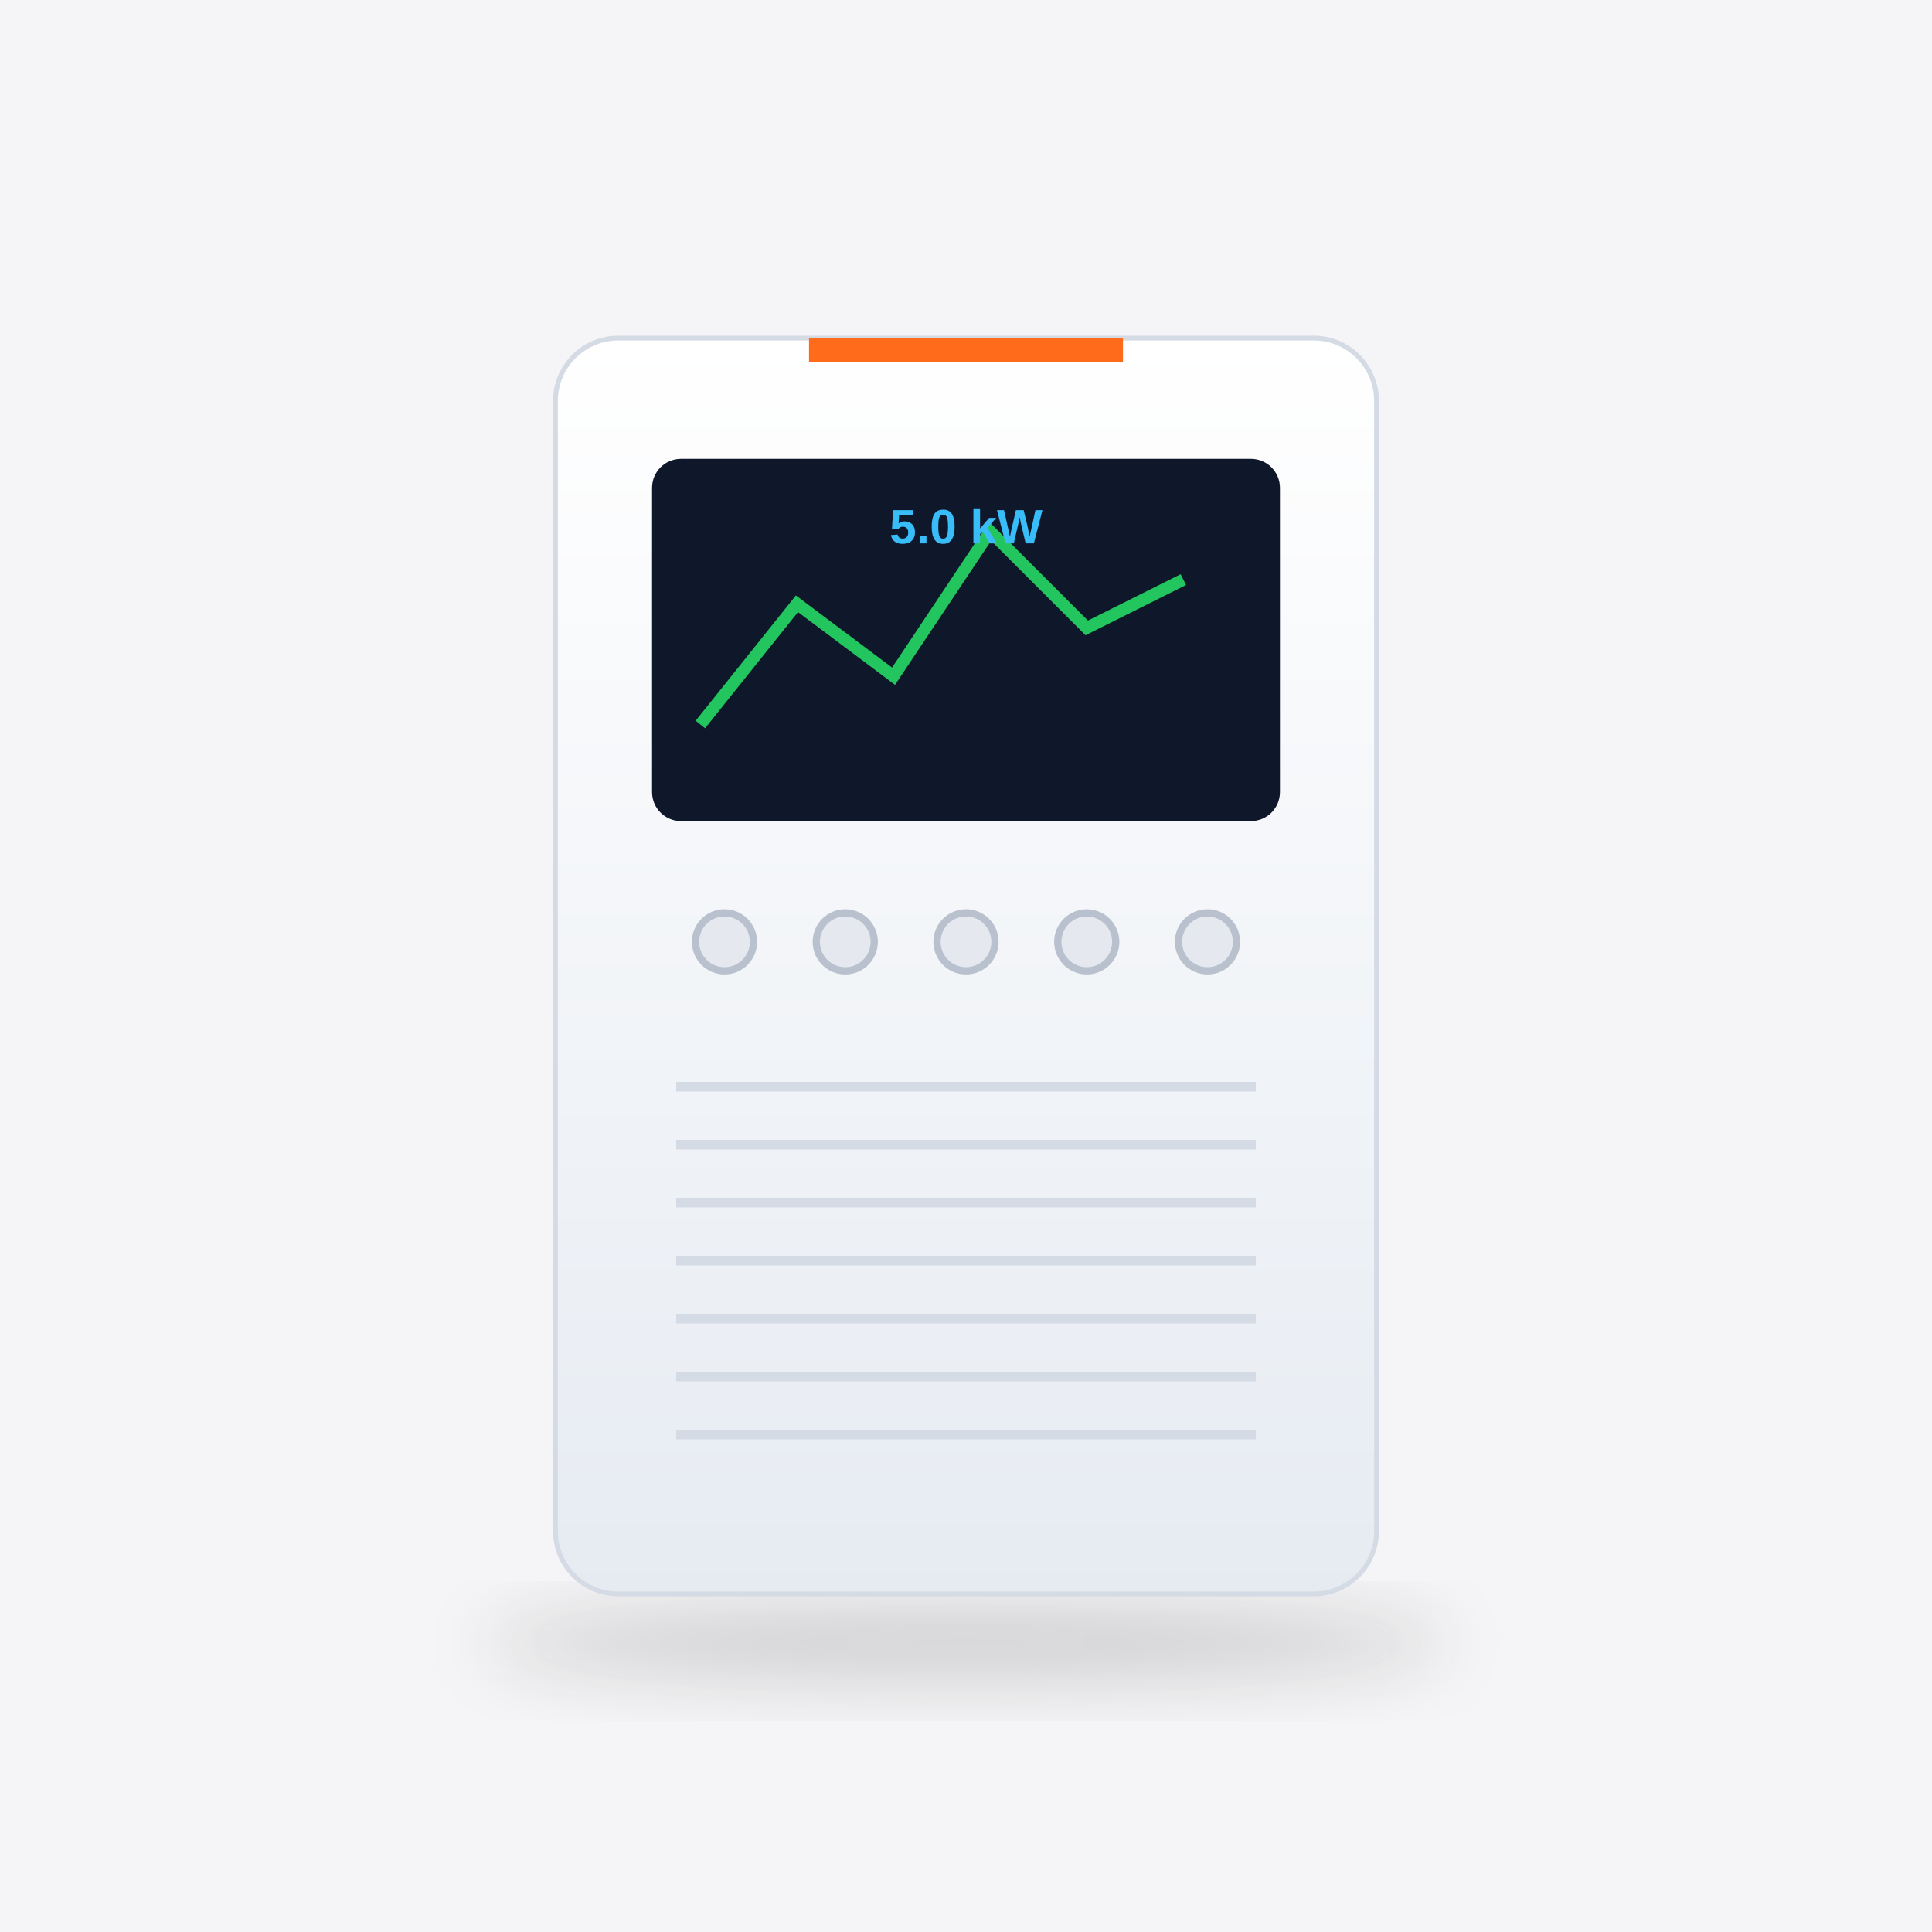
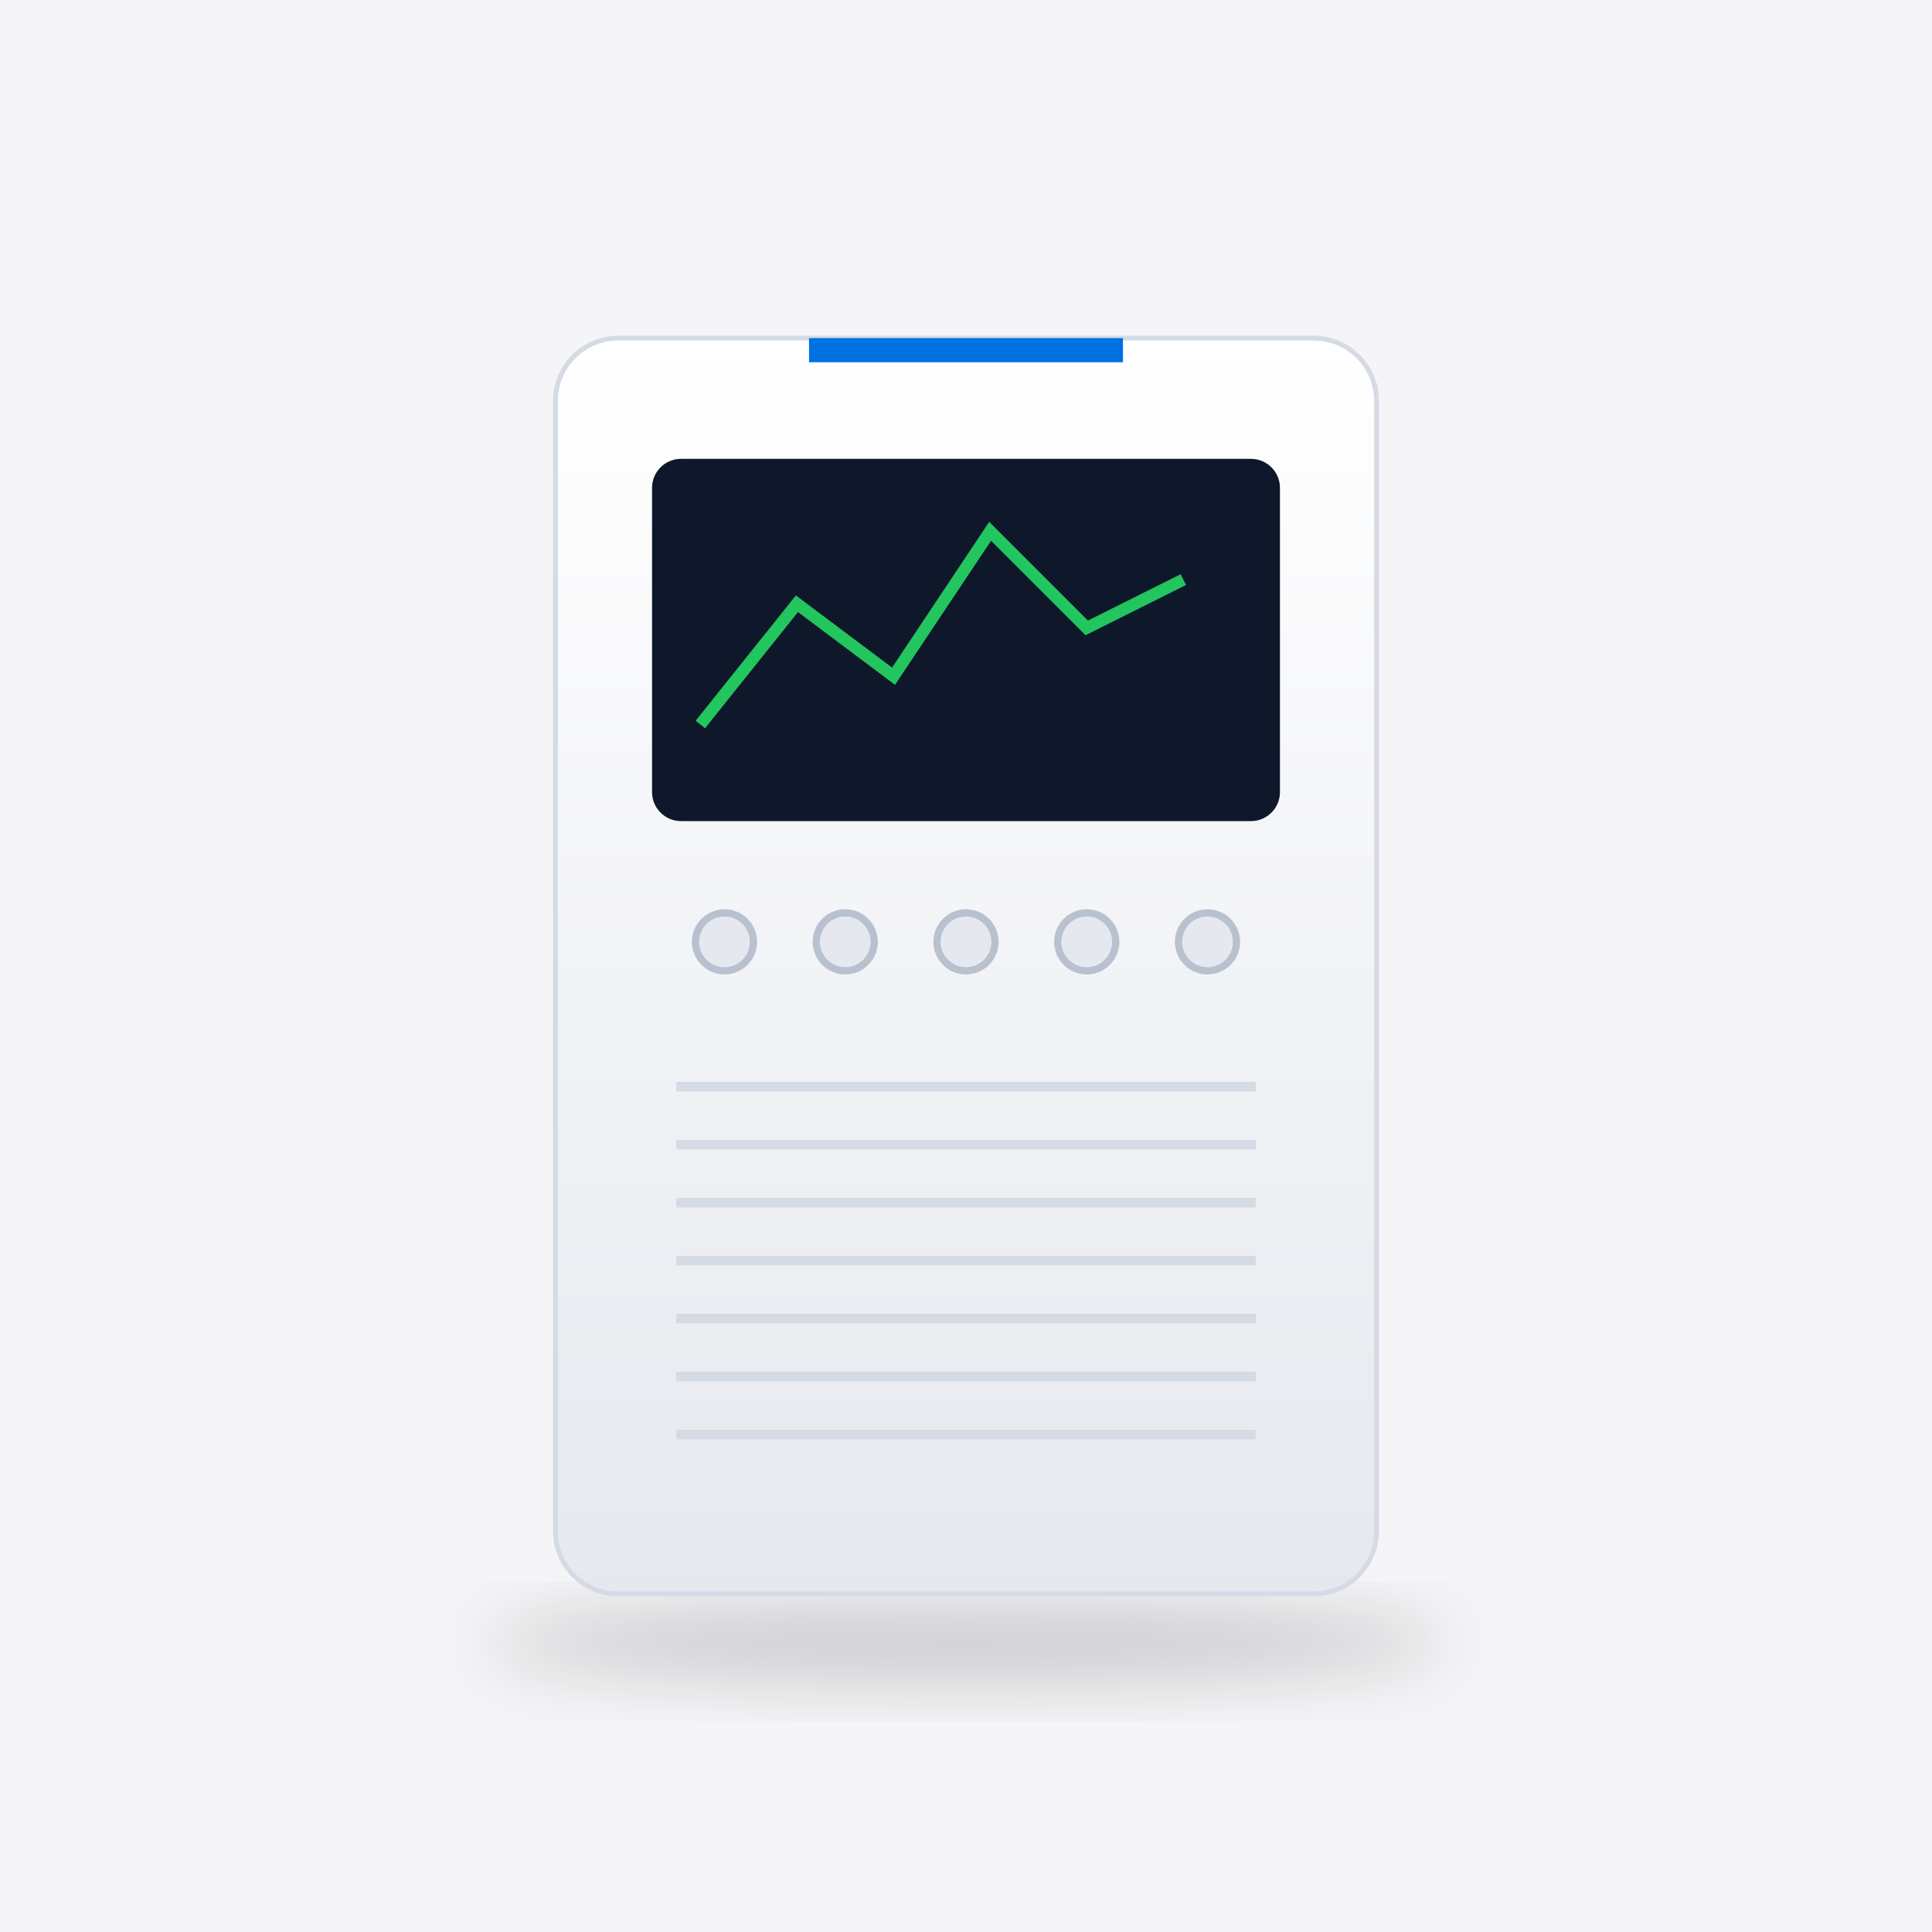
<svg xmlns="http://www.w3.org/2000/svg" viewBox="0 0 800 800" width="800" height="800">
  <defs>
-     <radialGradient id="bg" cx="50%" cy="38%" r="75%">
-       <stop offset="0" stop-color="#F5F5F7" />
-       <stop offset="1" stop-color="#F5F5F7" />
-     </radialGradient>
    <linearGradient id="white" x1="0" y1="0" x2="0" y2="1">
      <stop offset="0" stop-color="#ffffff" />
-       <stop offset="1" stop-color="#e6ebf2" />
+       <stop offset="1" stop-color="#e6e8ee" />
    </linearGradient>
    <linearGradient id="steel" x1="0" y1="0" x2="1" y2="1">
-       <stop offset="0" stop-color="#eef1f5" />
-       <stop offset=".5" stop-color="#c9d0da" />
-       <stop offset="1" stop-color="#aab3c0" />
+       <stop offset="0" stop-color="#f1f3f6" />
+       <stop offset=".5" stop-color="#c9cfd8" />
+       <stop offset="1" stop-color="#a9b1bd" />
    </linearGradient>
    <linearGradient id="black" x1="0" y1="0" x2="0" y2="1">
-       <stop offset="0" stop-color="#3a3f4a" />
-       <stop offset="1" stop-color="#16181d" />
+       <stop offset="0" stop-color="#3b3e46" />
+       <stop offset="1" stop-color="#141519" />
    </linearGradient>
-     <linearGradient id="screen" x1="0" y1="0" x2="1" y2="1">
-       <stop offset="0" stop-color="#1E6BFF" />
-       <stop offset=".55" stop-color="#7c3aed" />
-       <stop offset="1" stop-color="#FF6B1A" />
+     <linearGradient id="gold" x1="0" y1="0" x2="1" y2="1">
+       <stop offset="0" stop-color="#f3dea6" />
+       <stop offset=".5" stop-color="#c9a45a" />
+       <stop offset="1" stop-color="#9c7a36" />
+     </linearGradient>
+     <linearGradient id="rosegold" x1="0" y1="0" x2="1" y2="1">
+       <stop offset="0" stop-color="#f7d9cf" />
+       <stop offset=".5" stop-color="#d9a08e" />
+       <stop offset="1" stop-color="#b07563" />
+     </linearGradient>
+     <linearGradient id="glass" x1="0" y1="0" x2="1" y2="1">
+       <stop offset="0" stop-color="#2c2f36" />
+       <stop offset=".6" stop-color="#121317" />
+       <stop offset="1" stop-color="#1f2228" />
+     </linearGradient>
+     <linearGradient id="lid" x1="0" y1="0" x2="0" y2="1">
+       <stop offset="0" stop-color="#5b6170" stop-opacity=".55" />
+       <stop offset="1" stop-color="#1b1d22" stop-opacity=".85" />
    </linearGradient>
    <linearGradient id="pv" x1="0" y1="0" x2="1" y2="1">
      <stop offset="0" stop-color="#1d3b8f" />
      <stop offset="1" stop-color="#0b1c4a" />
    </linearGradient>
+     <linearGradient id="screen" x1="0" y1="0" x2="1" y2="1">
+       <stop offset="0" stop-color="#0071E3" />
+       <stop offset="1" stop-color="#7c3aed" />
+     </linearGradient>
    <filter id="sh" x="-20%" y="-20%" width="140%" height="160%">
      <feGaussianBlur stdDeviation="14" />
    </filter>
  </defs>
-   <rect width="800" height="800" fill="url(#bg)" />
-   <ellipse cx="400" cy="680" rx="200" ry="18" fill="#1D1D1F" opacity="0.16" filter="url(#sh)" />
+   <rect width="800" height="800" fill="#F5F5F7" />
+   <ellipse cx="400" cy="680" rx="200" ry="18" fill="#000" opacity=".16" filter="url(#sh)" />
  <rect x="230" y="140" width="340" height="520" rx="26" fill="url(#white)" stroke="#d5dbe5" stroke-width="2" />
  <rect x="270" y="190" width="260" height="150" rx="12" fill="#0f172a" />
  <path d="M290 300 l40 -50 l40 30 l40 -60 l40 40 l40 -20" stroke="#22c55e" stroke-width="5" fill="none" />
-   <text x="400" y="225" font-family="Arial" font-size="20" font-weight="700" fill="#38bdf8" text-anchor="middle">5.0 kW</text>
-   <g>
-     <circle cx="300" cy="390" r="12" fill="#e5e9ef" stroke="#b9c1ce" stroke-width="3" />
-     <circle cx="350" cy="390" r="12" fill="#e5e9ef" stroke="#b9c1ce" stroke-width="3" />
-     <circle cx="400" cy="390" r="12" fill="#e5e9ef" stroke="#b9c1ce" stroke-width="3" />
-     <circle cx="450" cy="390" r="12" fill="#e5e9ef" stroke="#b9c1ce" stroke-width="3" />
-     <circle cx="500" cy="390" r="12" fill="#e5e9ef" stroke="#b9c1ce" stroke-width="3" />
-   </g>
+   <circle cx="300" cy="390" r="12" fill="#e5e9ef" stroke="#b9c1ce" stroke-width="3" />
+   <circle cx="350" cy="390" r="12" fill="#e5e9ef" stroke="#b9c1ce" stroke-width="3" />
+   <circle cx="400" cy="390" r="12" fill="#e5e9ef" stroke="#b9c1ce" stroke-width="3" />
+   <circle cx="450" cy="390" r="12" fill="#e5e9ef" stroke="#b9c1ce" stroke-width="3" />
+   <circle cx="500" cy="390" r="12" fill="#e5e9ef" stroke="#b9c1ce" stroke-width="3" />
  <g stroke="#d5dbe5" stroke-width="4">
    <path d="M280 450 H520" />
    <path d="M280 474 H520" />
    <path d="M280 498 H520" />
    <path d="M280 522 H520" />
    <path d="M280 546 H520" />
    <path d="M280 570 H520" />
    <path d="M280 594 H520" />
  </g>
-   <rect x="335" y="140" width="130" height="10" fill="#FF6B1A" />
+   <rect x="335" y="140" width="130" height="10" fill="#0071E3" />
</svg>
